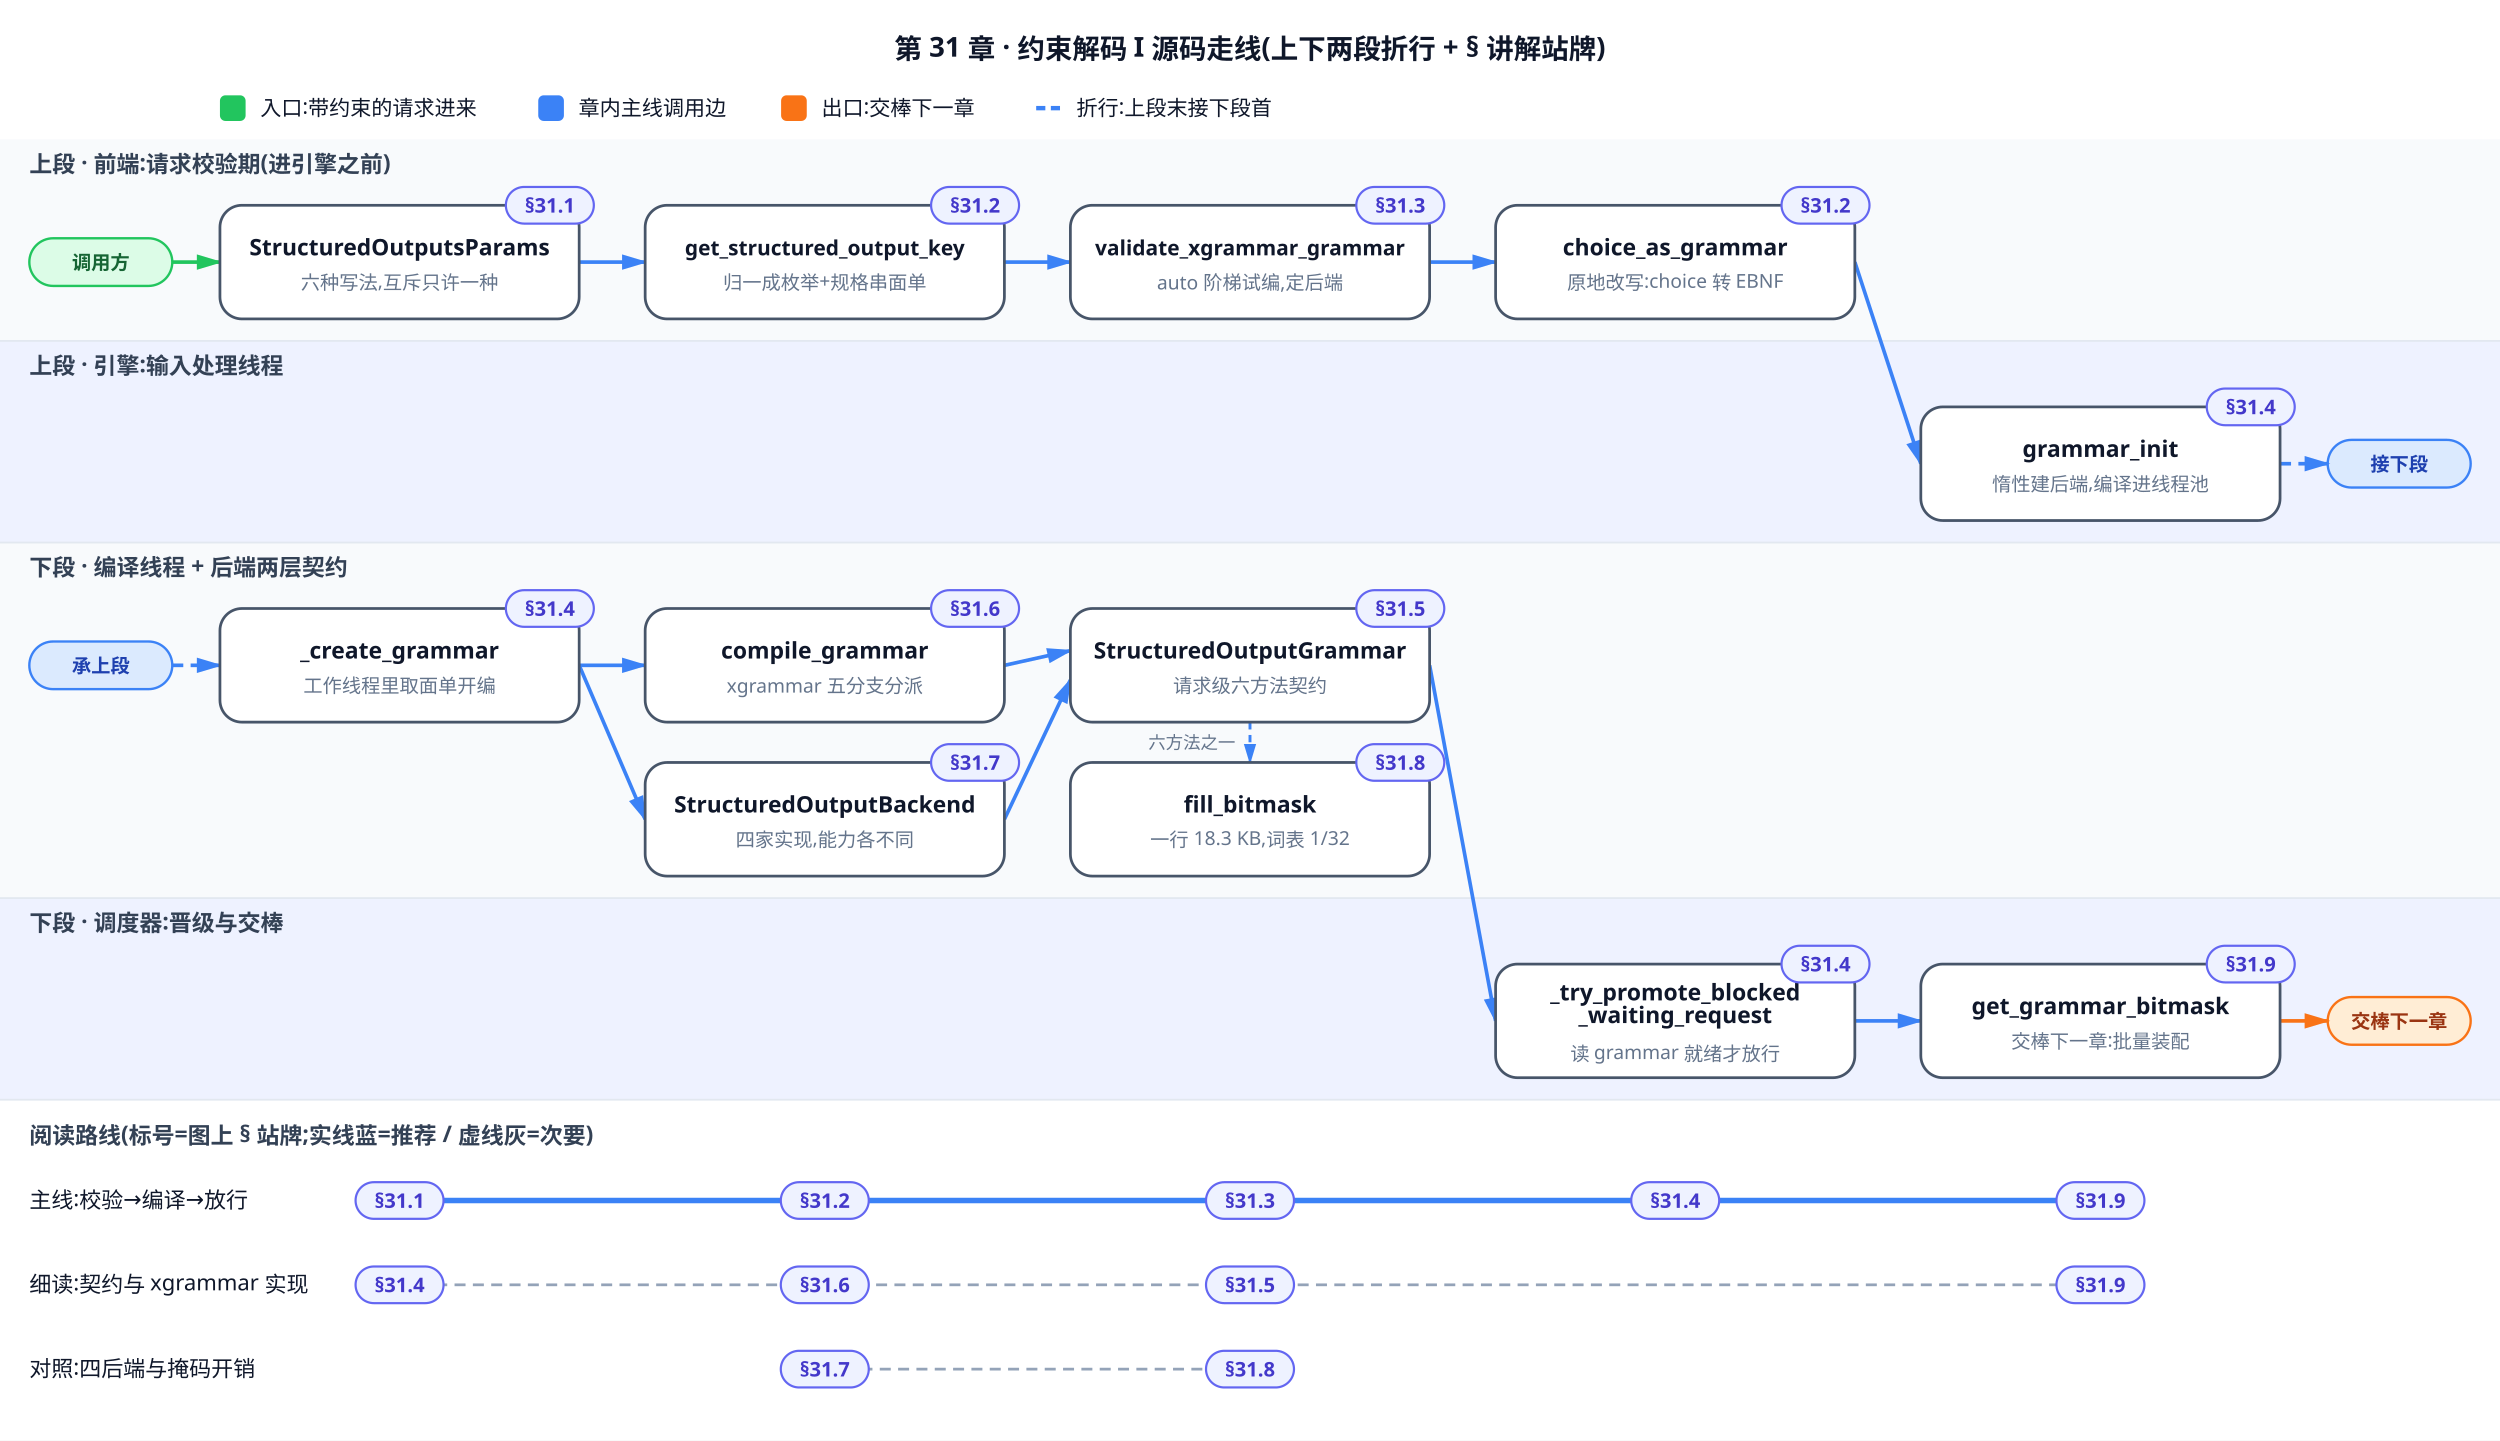
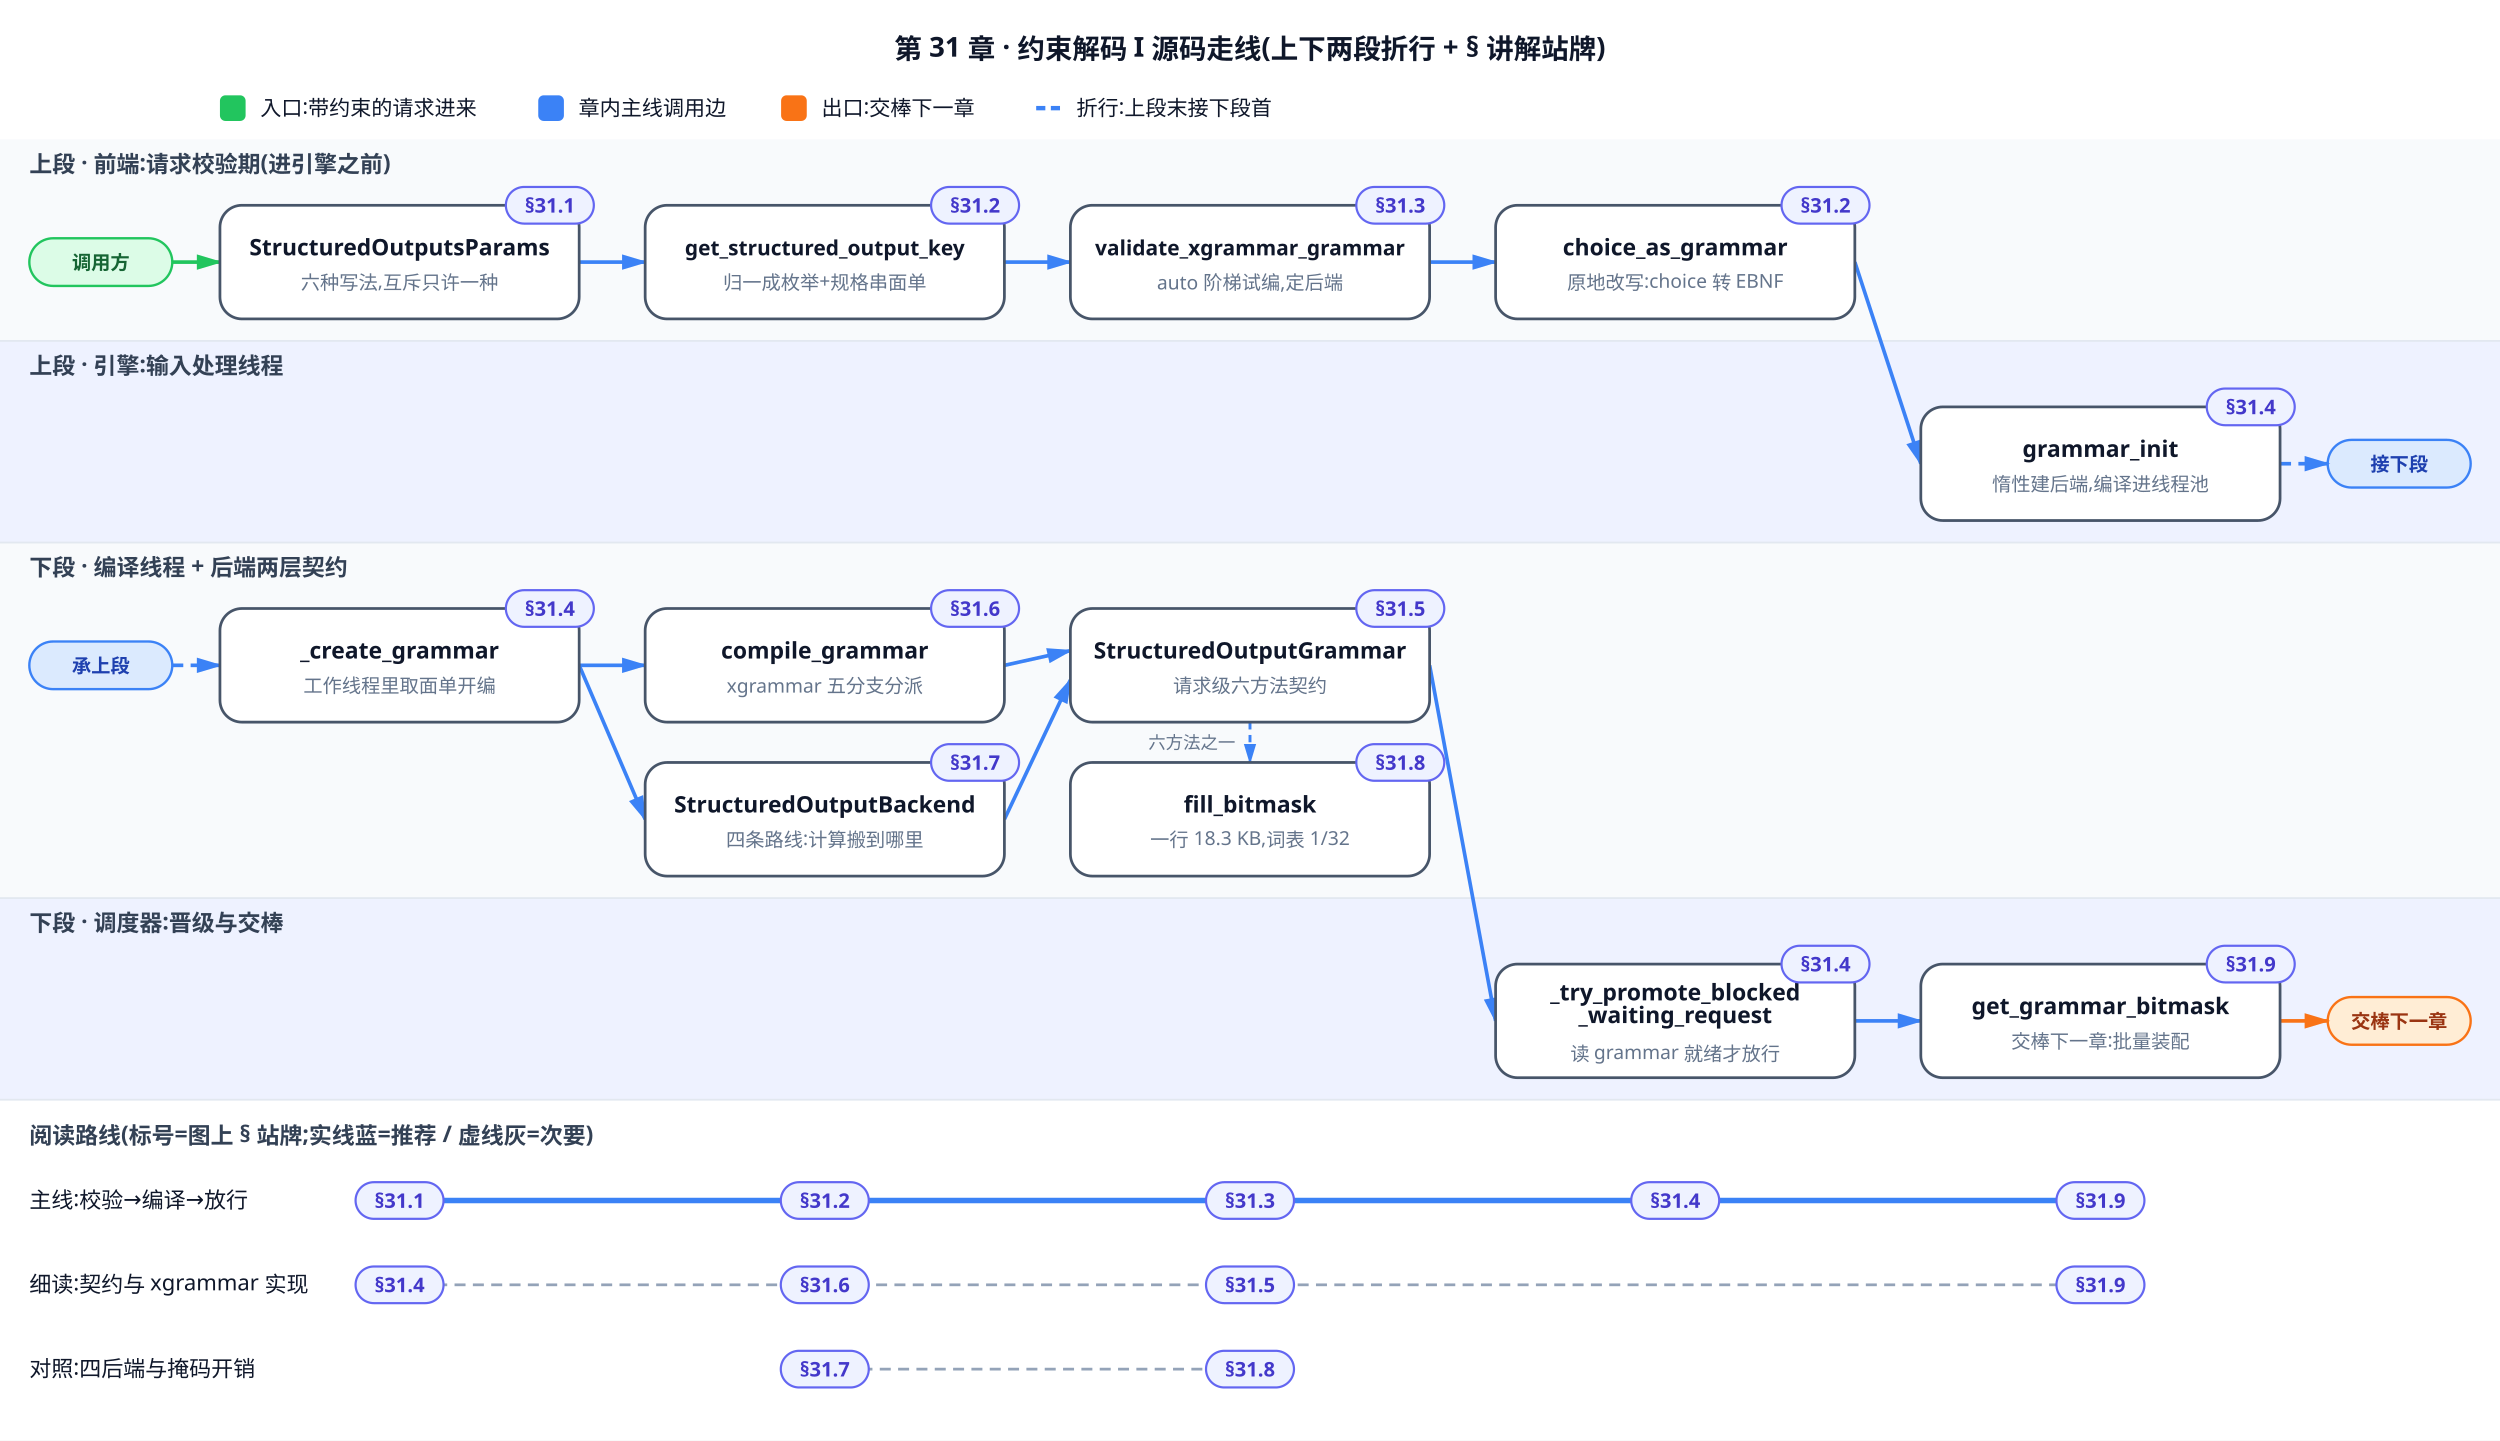
<svg xmlns="http://www.w3.org/2000/svg" viewBox="0 0 1364 786">
  <defs>
    <marker id="mEntry" viewBox="0 0 10 6" refX="9" refY="3" markerWidth="7" markerHeight="5" orient="auto">
      <path d="M0,0 L10,3 L0,6 Z" fill="#22c55e" />
    </marker>
    <marker id="mExit" viewBox="0 0 10 6" refX="9" refY="3" markerWidth="7" markerHeight="5" orient="auto">
      <path d="M0,0 L10,3 L0,6 Z" fill="#f97316" />
    </marker>
    <marker id="mMain" viewBox="0 0 10 6" refX="9" refY="3" markerWidth="7" markerHeight="5" orient="auto">
      <path d="M0,0 L10,3 L0,6 Z" fill="#3b82f6" />
    </marker>
  </defs>
  <rect width="1364" height="786" fill="white" />
  <text x="682.0" y="32" text-anchor="middle" font-family="sans-serif" font-size="15" font-weight="bold" fill="#0f172a">第 31 章 · 约束解码 I 源码走线(上下两段折行 + § 讲解站牌)</text>
  <rect x="120" y="52" width="14" height="14" rx="3" fill="#22c55e" />
  <text x="142" y="63" font-family="sans-serif" font-size="11.5" fill="#0f172a">入口:带约束的请求进来</text>
  <rect x="293.67" y="52" width="14" height="14" rx="3" fill="#3b82f6" />
  <text x="315.67" y="63" font-family="sans-serif" font-size="11.5" fill="#0f172a">章内主线调用边</text>
  <rect x="426.17" y="52" width="14" height="14" rx="3" fill="#f97316" />
  <text x="448.17" y="63" font-family="sans-serif" font-size="11.5" fill="#0f172a">出口:交棒下一章</text>
  <line x1="565.34" y1="59" x2="581.34" y2="59" stroke="#3b82f6" stroke-width="2.4" stroke-dasharray="5,3" />
  <text x="587.34" y="63" font-family="sans-serif" font-size="11.5" fill="#0f172a">折行:上段末接下段首</text>
  <rect x="0" y="76.0" width="1364" height="110.0" fill="#f8fafc" />
  <text x="16" y="94.0" font-family="sans-serif" font-size="12.5" font-weight="bold" fill="#334155">上段 · 前端:请求校验期(进引擎之前)</text>
  <rect x="0" y="186.0" width="1364" height="110.0" fill="#eef2ff" />
  <text x="16" y="204.0" font-family="sans-serif" font-size="12.5" font-weight="bold" fill="#334155">上段 · 引擎:输入处理线程</text>
  <line x1="0" y1="186.0" x2="1364" y2="186.0" stroke="#e2e8f0" stroke-width="1" />
  <rect x="0" y="296.0" width="1364" height="194.0" fill="#f8fafc" />
  <text x="16" y="314.0" font-family="sans-serif" font-size="12.5" font-weight="bold" fill="#334155">下段 · 编译线程 + 后端两层契约</text>
  <line x1="0" y1="296.0" x2="1364" y2="296.0" stroke="#e2e8f0" stroke-width="1" />
  <rect x="0" y="490.0" width="1364" height="110.0" fill="#eef2ff" />
  <text x="16" y="508.0" font-family="sans-serif" font-size="12.5" font-weight="bold" fill="#334155">下段 · 调度器:晋级与交棒</text>
  <line x1="0" y1="490.0" x2="1364" y2="490.0" stroke="#e2e8f0" stroke-width="1" />
  <line x1="0" y1="600.0" x2="1364" y2="600.0" stroke="#e2e8f0" stroke-width="1" />
  <rect x="16.0" y="130.0" width="78" height="26" rx="13.0" fill="#dcfce7" stroke="#22c55e" stroke-width="1.3" />
  <text x="55.0" y="147.0" text-anchor="middle" font-family="sans-serif" font-size="10.5" font-weight="bold" fill="#166534">调用方</text>
  <line x1="94" y1="143.0" x2="120.0" y2="143.0" stroke="#22c55e" stroke-width="2" marker-end="url(#mEntry)" />
  <rect x="1270.0" y="544.0" width="78" height="26" rx="13.0" fill="#ffedd5" stroke="#f97316" stroke-width="1.3" />
  <text x="1309.0" y="561.0" text-anchor="middle" font-family="sans-serif" font-size="10.5" font-weight="bold" fill="#9a3412">交棒下一章</text>
  <line x1="1244.0" y1="557.0" x2="1270.0" y2="557.0" stroke="#f97316" stroke-width="2" marker-end="url(#mExit)" />
  <rect x="1270.0" y="240.0" width="78" height="26" rx="13.0" fill="#dbeafe" stroke="#3b82f6" stroke-width="1.3" />
  <text x="1309.0" y="257.0" text-anchor="middle" font-family="sans-serif" font-size="10.5" font-weight="bold" fill="#1e40af">接下段</text>
  <line x1="1244.0" y1="253.0" x2="1270.0" y2="253.0" stroke="#3b82f6" stroke-width="2" stroke-dasharray="6,4" marker-end="url(#mMain)" />
  <rect x="16.0" y="350.0" width="78" height="26" rx="13.0" fill="#dbeafe" stroke="#3b82f6" stroke-width="1.3" />
  <text x="55.0" y="367.0" text-anchor="middle" font-family="sans-serif" font-size="10.5" font-weight="bold" fill="#1e40af">承上段</text>
  <line x1="94" y1="363.0" x2="120.0" y2="363.0" stroke="#3b82f6" stroke-width="2" stroke-dasharray="6,4" marker-end="url(#mMain)" />
  <line x1="316.0" y1="143.0" x2="352.0" y2="143.0" stroke="#3b82f6" stroke-width="2" marker-end="url(#mMain)" />
  <line x1="548.0" y1="143.0" x2="584.0" y2="143.0" stroke="#3b82f6" stroke-width="2" marker-end="url(#mMain)" />
  <line x1="780.0" y1="143.0" x2="816.0" y2="143.0" stroke="#3b82f6" stroke-width="2" marker-end="url(#mMain)" />
  <line x1="1012.0" y1="143.0" x2="1048.0" y2="253.0" stroke="#3b82f6" stroke-width="2" marker-end="url(#mMain)" />
  <line x1="316.0" y1="363.0" x2="352.0" y2="363.0" stroke="#3b82f6" stroke-width="2" marker-end="url(#mMain)" />
  <line x1="316.0" y1="363.0" x2="352.0" y2="447.0" stroke="#3b82f6" stroke-width="2" marker-end="url(#mMain)" />
  <line x1="548.0" y1="363.0" x2="584.0" y2="355.0" stroke="#3b82f6" stroke-width="2" marker-end="url(#mMain)" />
  <line x1="548.0" y1="447.0" x2="584.0" y2="371.0" stroke="#3b82f6" stroke-width="2" marker-end="url(#mMain)" />
  <line x1="780.0" y1="363.0" x2="816.0" y2="557.0" stroke="#3b82f6" stroke-width="2" marker-end="url(#mMain)" />
  <line x1="1012.0" y1="557.0" x2="1048.0" y2="557.0" stroke="#3b82f6" stroke-width="2" marker-end="url(#mMain)" />
  <line x1="682.0" y1="394.0" x2="682.0" y2="416.0" stroke="#3b82f6" stroke-width="1.6" stroke-dasharray="4,3" marker-end="url(#mMain)" />
  <text x="674.0" y="408.5" text-anchor="end" font-family="sans-serif" font-size="9.5" fill="#64748b">六方法之一</text>
  <rect x="120.0" y="112.0" width="196" height="62" rx="12" fill="#ffffff" stroke="#475569" stroke-width="1.5" />
  <text x="218.0" y="139.3" text-anchor="middle" font-family="sans-serif" font-size="12.4" font-weight="bold" fill="#0f172a">StructuredOutputsParams</text>
  <text x="218.0" y="157.9" text-anchor="middle" font-family="sans-serif" font-size="10.5" fill="#64748b">六种写法,互斥只许一种</text>
  <rect x="276.0" y="102.0" width="48" height="20" rx="10.0" fill="#eef2ff" stroke="#6366f1" stroke-width="1.2" />
  <text x="300.0" y="116.0" text-anchor="middle" font-family="sans-serif" font-size="11" font-weight="bold" fill="#4338ca">§31.1</text>
  <rect x="352.0" y="112.0" width="196" height="62" rx="12" fill="#ffffff" stroke="#475569" stroke-width="1.5" />
  <text x="450.0" y="139.3" text-anchor="middle" font-family="sans-serif" font-size="11.4" font-weight="bold" fill="#0f172a">get_structured_output_key</text>
  <text x="450.0" y="157.9" text-anchor="middle" font-family="sans-serif" font-size="10.5" fill="#64748b">归一成枚举+规格串面单</text>
  <rect x="508.0" y="102.0" width="48" height="20" rx="10.0" fill="#eef2ff" stroke="#6366f1" stroke-width="1.2" />
  <text x="532.0" y="116.0" text-anchor="middle" font-family="sans-serif" font-size="11" font-weight="bold" fill="#4338ca">§31.2</text>
  <rect x="584.0" y="112.0" width="196" height="62" rx="12" fill="#ffffff" stroke="#475569" stroke-width="1.5" />
  <text x="682.0" y="139.3" text-anchor="middle" font-family="sans-serif" font-size="11.4" font-weight="bold" fill="#0f172a">validate_xgrammar_grammar</text>
  <text x="682.0" y="157.9" text-anchor="middle" font-family="sans-serif" font-size="10.5" fill="#64748b">auto 阶梯试编,定后端</text>
  <rect x="740.0" y="102.0" width="48" height="20" rx="10.0" fill="#eef2ff" stroke="#6366f1" stroke-width="1.2" />
  <text x="764.0" y="116.0" text-anchor="middle" font-family="sans-serif" font-size="11" font-weight="bold" fill="#4338ca">§31.3</text>
  <rect x="816.0" y="112.0" width="196" height="62" rx="12" fill="#ffffff" stroke="#475569" stroke-width="1.5" />
  <text x="914.0" y="139.3" text-anchor="middle" font-family="sans-serif" font-size="12.5" font-weight="bold" fill="#0f172a">choice_as_grammar</text>
  <text x="914.0" y="157.9" text-anchor="middle" font-family="sans-serif" font-size="10.5" fill="#64748b">原地改写:choice 转 EBNF</text>
  <rect x="972.0" y="102.0" width="48" height="20" rx="10.0" fill="#eef2ff" stroke="#6366f1" stroke-width="1.2" />
  <text x="996.0" y="116.0" text-anchor="middle" font-family="sans-serif" font-size="11" font-weight="bold" fill="#4338ca">§31.2</text>
  <rect x="1048.0" y="222.0" width="196" height="62" rx="12" fill="#ffffff" stroke="#475569" stroke-width="1.5" />
  <text x="1146.0" y="249.3" text-anchor="middle" font-family="sans-serif" font-size="12.5" font-weight="bold" fill="#0f172a">grammar_init</text>
  <text x="1146.0" y="267.9" text-anchor="middle" font-family="sans-serif" font-size="10.5" fill="#64748b">惰性建后端,编译进线程池</text>
  <rect x="1204.0" y="212.0" width="48" height="20" rx="10.0" fill="#eef2ff" stroke="#6366f1" stroke-width="1.2" />
  <text x="1228.0" y="226.0" text-anchor="middle" font-family="sans-serif" font-size="11" font-weight="bold" fill="#4338ca">§31.4</text>
  <rect x="120.0" y="332.0" width="196" height="62" rx="12" fill="#ffffff" stroke="#475569" stroke-width="1.5" />
  <text x="218.0" y="359.3" text-anchor="middle" font-family="sans-serif" font-size="12.5" font-weight="bold" fill="#0f172a">_create_grammar</text>
  <text x="218.0" y="377.9" text-anchor="middle" font-family="sans-serif" font-size="10.5" fill="#64748b">工作线程里取面单开编</text>
  <rect x="276.0" y="322.0" width="48" height="20" rx="10.0" fill="#eef2ff" stroke="#6366f1" stroke-width="1.2" />
  <text x="300.0" y="336.0" text-anchor="middle" font-family="sans-serif" font-size="11" font-weight="bold" fill="#4338ca">§31.4</text>
  <rect x="352.0" y="332.0" width="196" height="62" rx="12" fill="#ffffff" stroke="#475569" stroke-width="1.5" />
  <text x="450.0" y="359.3" text-anchor="middle" font-family="sans-serif" font-size="12.5" font-weight="bold" fill="#0f172a">compile_grammar</text>
  <text x="450.0" y="377.9" text-anchor="middle" font-family="sans-serif" font-size="10.5" fill="#64748b">xgrammar 五分支分派</text>
  <rect x="508.0" y="322.0" width="48" height="20" rx="10.0" fill="#eef2ff" stroke="#6366f1" stroke-width="1.2" />
  <text x="532.0" y="336.0" text-anchor="middle" font-family="sans-serif" font-size="11" font-weight="bold" fill="#4338ca">§31.6</text>
  <rect x="352.0" y="416.0" width="196" height="62" rx="12" fill="#ffffff" stroke="#475569" stroke-width="1.5" />
  <text x="450.0" y="443.3" text-anchor="middle" font-family="sans-serif" font-size="12.4" font-weight="bold" fill="#0f172a">StructuredOutputBackend</text>
-   <text x="450.0" y="461.9" text-anchor="middle" font-family="sans-serif" font-size="10.5" fill="#64748b">四家实现,能力各不同</text>
+   <text x="450.0" y="461.9" text-anchor="middle" font-family="sans-serif" font-size="10.5" fill="#64748b">四条路线:计算搬到哪里</text>
  <rect x="508.0" y="406.0" width="48" height="20" rx="10.0" fill="#eef2ff" stroke="#6366f1" stroke-width="1.2" />
  <text x="532.0" y="420.0" text-anchor="middle" font-family="sans-serif" font-size="11" font-weight="bold" fill="#4338ca">§31.7</text>
  <rect x="584.0" y="332.0" width="196" height="62" rx="12" fill="#ffffff" stroke="#475569" stroke-width="1.5" />
  <text x="682.0" y="359.3" text-anchor="middle" font-family="sans-serif" font-size="12.4" font-weight="bold" fill="#0f172a">StructuredOutputGrammar</text>
  <text x="682.0" y="377.9" text-anchor="middle" font-family="sans-serif" font-size="10.5" fill="#64748b">请求级六方法契约</text>
  <rect x="740.0" y="322.0" width="48" height="20" rx="10.0" fill="#eef2ff" stroke="#6366f1" stroke-width="1.2" />
  <text x="764.0" y="336.0" text-anchor="middle" font-family="sans-serif" font-size="11" font-weight="bold" fill="#4338ca">§31.5</text>
  <rect x="584.0" y="416.0" width="196" height="62" rx="12" fill="#ffffff" stroke="#475569" stroke-width="1.5" />
  <text x="682.0" y="443.3" text-anchor="middle" font-family="sans-serif" font-size="12.5" font-weight="bold" fill="#0f172a">fill_bitmask</text>
  <text x="682.0" y="461.9" text-anchor="middle" font-family="sans-serif" font-size="10.5" fill="#64748b">一行 18.3 KB,词表 1/32</text>
  <rect x="740.0" y="406.0" width="48" height="20" rx="10.0" fill="#eef2ff" stroke="#6366f1" stroke-width="1.2" />
  <text x="764.0" y="420.0" text-anchor="middle" font-family="sans-serif" font-size="11" font-weight="bold" fill="#4338ca">§31.8</text>
  <rect x="816.0" y="526.0" width="196" height="62" rx="12" fill="#ffffff" stroke="#475569" stroke-width="1.5" />
  <text x="914.0" y="545.8" text-anchor="middle" font-family="sans-serif" font-size="12.5" font-weight="bold" fill="#0f172a">_try_promote_blocked</text>
  <text x="914.0" y="558.2" text-anchor="middle" font-family="sans-serif" font-size="12.5" font-weight="bold" fill="#0f172a">_waiting_request</text>
  <text x="914.0" y="578.7" text-anchor="middle" font-family="sans-serif" font-size="10.5" fill="#64748b">读 grammar 就绪才放行</text>
  <rect x="972.0" y="516.0" width="48" height="20" rx="10.0" fill="#eef2ff" stroke="#6366f1" stroke-width="1.2" />
  <text x="996.0" y="530.0" text-anchor="middle" font-family="sans-serif" font-size="11" font-weight="bold" fill="#4338ca">§31.4</text>
  <rect x="1048.0" y="526.0" width="196" height="62" rx="12" fill="#ffffff" stroke="#475569" stroke-width="1.5" />
  <text x="1146.0" y="553.3" text-anchor="middle" font-family="sans-serif" font-size="12.5" font-weight="bold" fill="#0f172a">get_grammar_bitmask</text>
  <text x="1146.0" y="571.9" text-anchor="middle" font-family="sans-serif" font-size="10.5" fill="#64748b">交棒下一章:批量装配</text>
  <rect x="1204.0" y="516.0" width="48" height="20" rx="10.0" fill="#eef2ff" stroke="#6366f1" stroke-width="1.2" />
  <text x="1228.0" y="530.0" text-anchor="middle" font-family="sans-serif" font-size="11" font-weight="bold" fill="#4338ca">§31.9</text>
  <text x="16" y="624.0" font-family="sans-serif" font-size="12.5" font-weight="bold" fill="#334155">阅读路线(标号=图上 § 站牌;实线蓝=推荐 / 虚线灰=次要)</text>
  <text x="16" y="659.0" font-family="sans-serif" font-size="12" fill="#0f172a">主线:校验→编译→放行</text>
  <line x1="218.0" y1="655.0" x2="1146.0" y2="655.0" stroke="#3b82f6" stroke-width="3" />
  <rect x="194.0" y="645.0" width="48" height="20" rx="10.0" fill="#eef2ff" stroke="#6366f1" stroke-width="1.2" />
  <text x="218.0" y="659.0" text-anchor="middle" font-family="sans-serif" font-size="11" font-weight="bold" fill="#4338ca">§31.1</text>
  <rect x="426.0" y="645.0" width="48" height="20" rx="10.0" fill="#eef2ff" stroke="#6366f1" stroke-width="1.2" />
  <text x="450.0" y="659.0" text-anchor="middle" font-family="sans-serif" font-size="11" font-weight="bold" fill="#4338ca">§31.2</text>
  <rect x="658.0" y="645.0" width="48" height="20" rx="10.0" fill="#eef2ff" stroke="#6366f1" stroke-width="1.2" />
  <text x="682.0" y="659.0" text-anchor="middle" font-family="sans-serif" font-size="11" font-weight="bold" fill="#4338ca">§31.3</text>
  <rect x="890.0" y="645.0" width="48" height="20" rx="10.0" fill="#eef2ff" stroke="#6366f1" stroke-width="1.2" />
  <text x="914.0" y="659.0" text-anchor="middle" font-family="sans-serif" font-size="11" font-weight="bold" fill="#4338ca">§31.4</text>
  <rect x="1122.0" y="645.0" width="48" height="20" rx="10.0" fill="#eef2ff" stroke="#6366f1" stroke-width="1.2" />
  <text x="1146.0" y="659.0" text-anchor="middle" font-family="sans-serif" font-size="11" font-weight="bold" fill="#4338ca">§31.9</text>
  <text x="16" y="705.0" font-family="sans-serif" font-size="12" fill="#0f172a">细读:契约与 xgrammar 实现</text>
  <line x1="218.0" y1="701.0" x2="1146.0" y2="701.0" stroke="#94a3b8" stroke-width="1.5" stroke-dasharray="6,4" />
  <rect x="194.0" y="691.0" width="48" height="20" rx="10.0" fill="#eef2ff" stroke="#6366f1" stroke-width="1.2" />
  <text x="218.0" y="705.0" text-anchor="middle" font-family="sans-serif" font-size="11" font-weight="bold" fill="#4338ca">§31.4</text>
  <rect x="426.0" y="691.0" width="48" height="20" rx="10.0" fill="#eef2ff" stroke="#6366f1" stroke-width="1.2" />
  <text x="450.0" y="705.0" text-anchor="middle" font-family="sans-serif" font-size="11" font-weight="bold" fill="#4338ca">§31.6</text>
  <rect x="658.0" y="691.0" width="48" height="20" rx="10.0" fill="#eef2ff" stroke="#6366f1" stroke-width="1.2" />
  <text x="682.0" y="705.0" text-anchor="middle" font-family="sans-serif" font-size="11" font-weight="bold" fill="#4338ca">§31.5</text>
  <rect x="1122.0" y="691.0" width="48" height="20" rx="10.0" fill="#eef2ff" stroke="#6366f1" stroke-width="1.2" />
  <text x="1146.0" y="705.0" text-anchor="middle" font-family="sans-serif" font-size="11" font-weight="bold" fill="#4338ca">§31.9</text>
  <text x="16" y="751.0" font-family="sans-serif" font-size="12" fill="#0f172a">对照:四后端与掩码开销</text>
  <line x1="450.0" y1="747.0" x2="682.0" y2="747.0" stroke="#94a3b8" stroke-width="1.5" stroke-dasharray="6,4" />
  <rect x="426.0" y="737.0" width="48" height="20" rx="10.0" fill="#eef2ff" stroke="#6366f1" stroke-width="1.2" />
  <text x="450.0" y="751.0" text-anchor="middle" font-family="sans-serif" font-size="11" font-weight="bold" fill="#4338ca">§31.7</text>
  <rect x="658.0" y="737.0" width="48" height="20" rx="10.0" fill="#eef2ff" stroke="#6366f1" stroke-width="1.2" />
  <text x="682.0" y="751.0" text-anchor="middle" font-family="sans-serif" font-size="11" font-weight="bold" fill="#4338ca">§31.8</text>
</svg>
